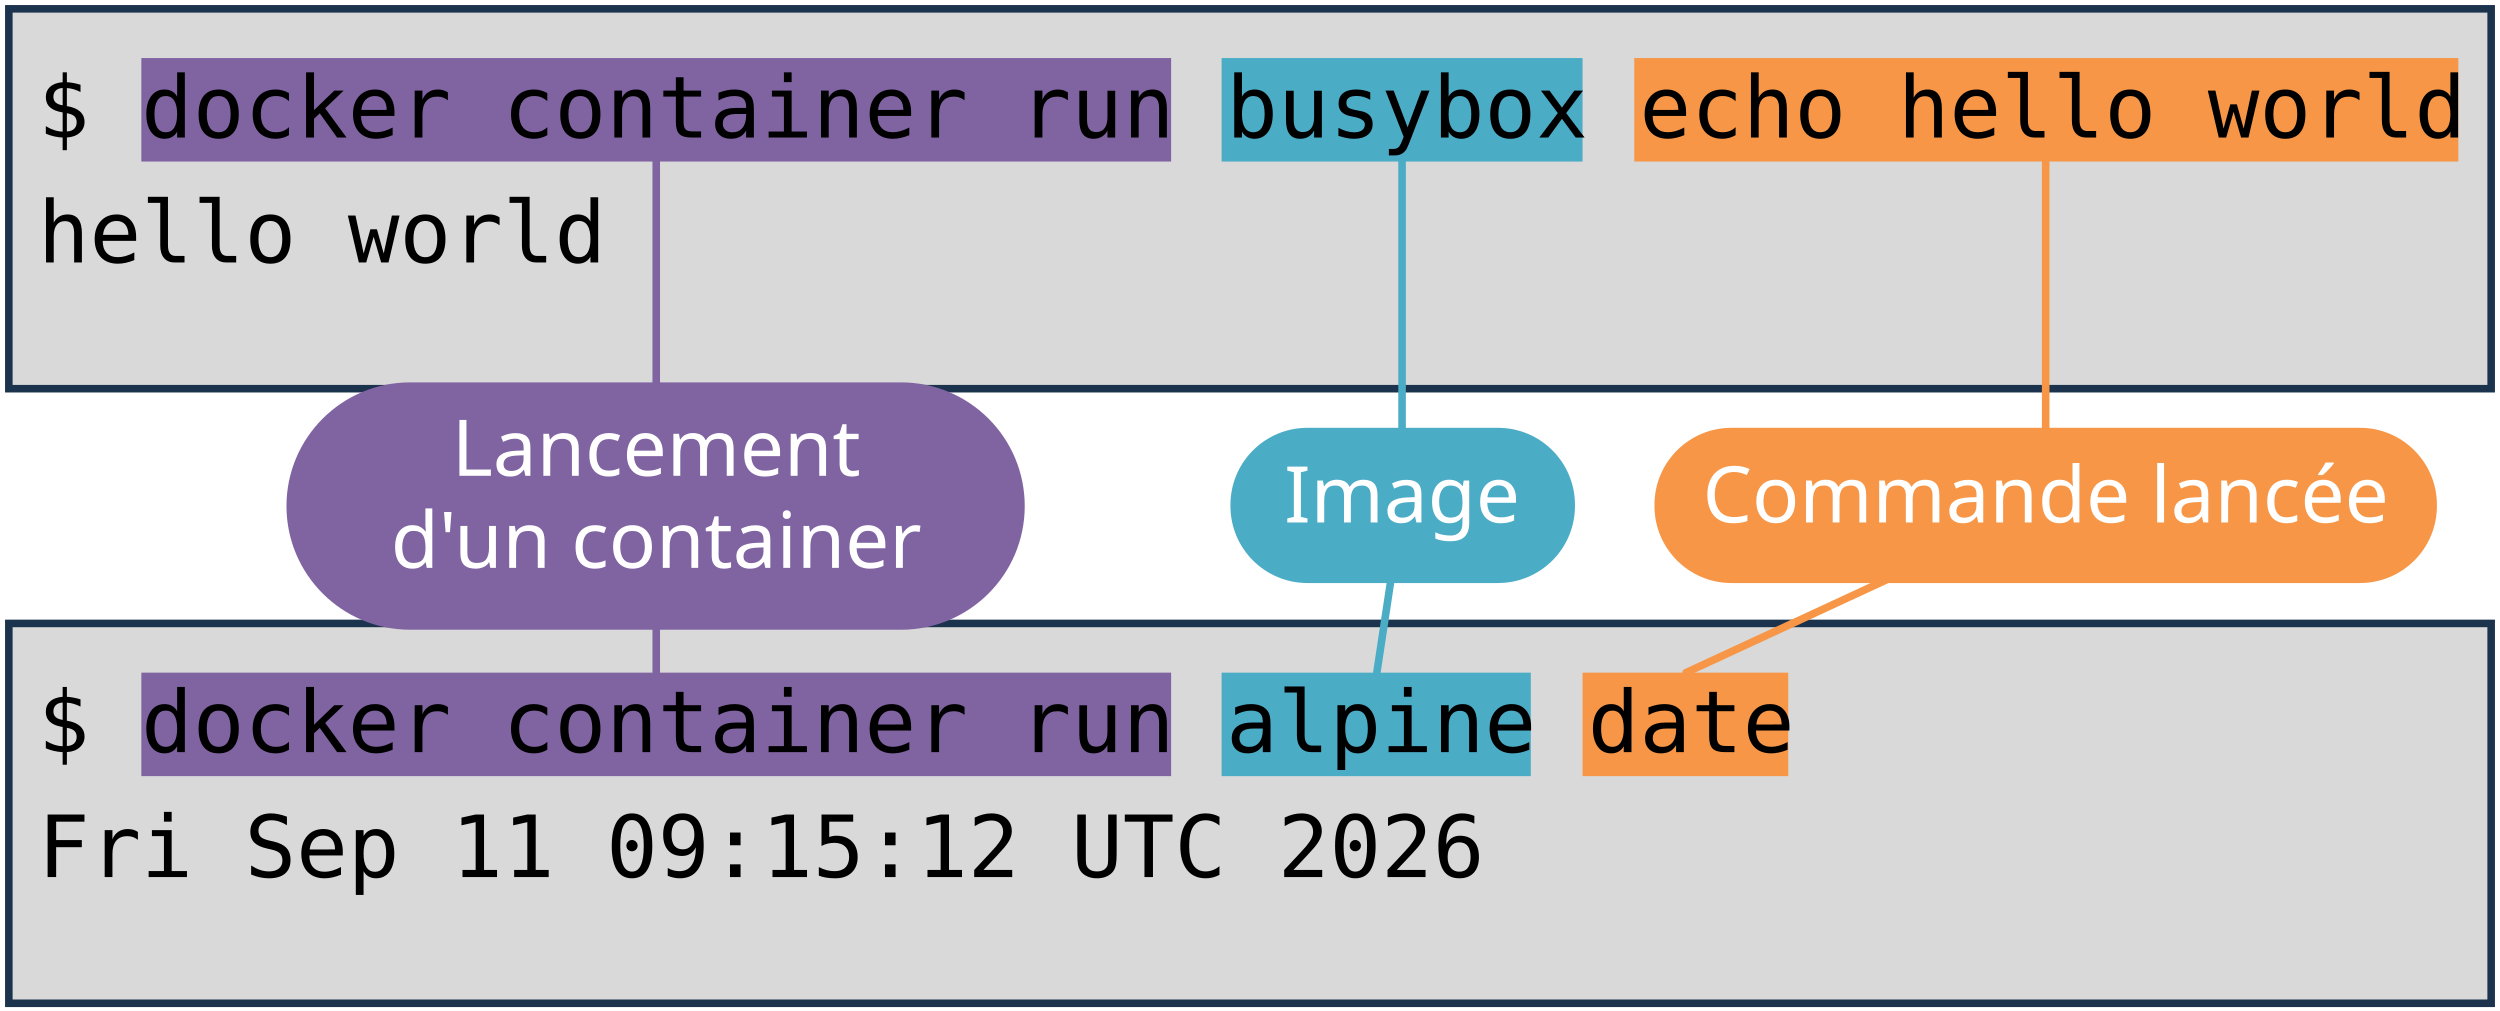
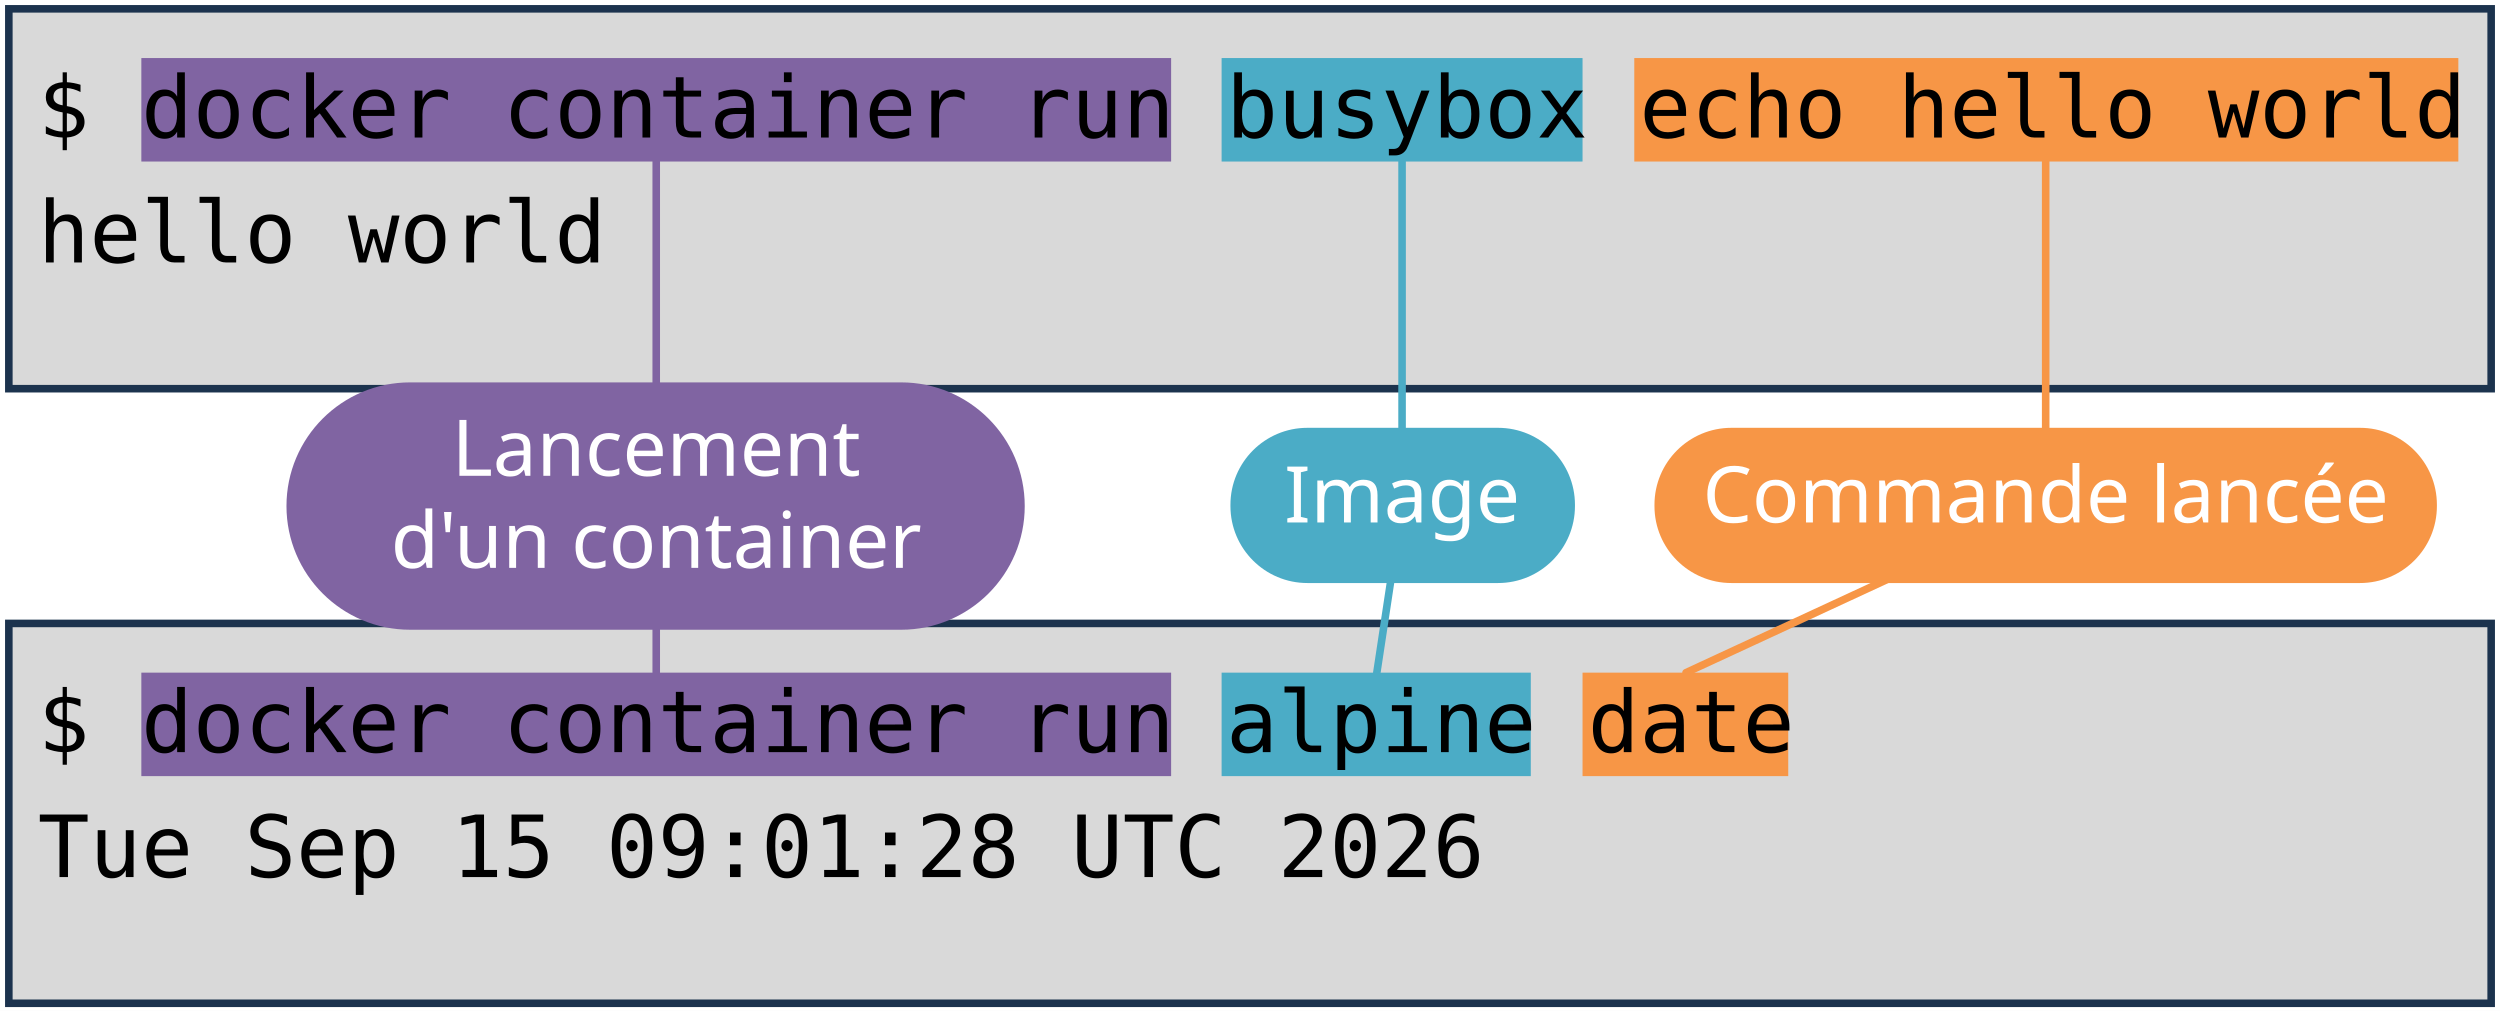
<svg xmlns="http://www.w3.org/2000/svg" viewBox="0 0 1981 801" width="1981" height="801" role="img" aria-label="Deux terminaux : docker container run busybox echo hello world, et docker container run alpine date. Annotations : lancement d'un container, image, commande lancée.">
  <style>
    .code { font-family: "DejaVu Sans Mono", Menlo, Consolas, monospace; font-size: 68px; fill: #000000; }
    .pill { font-family: "Trebuchet MS", "Century Gothic", Verdana, sans-serif; font-size: 62px; text-anchor: middle; }
  </style>
  <rect width="1981" height="801" fill="#FFFFFF" />
  <rect x="7" y="7" width="1967" height="301" fill="#D9D9D9" stroke="#1C334E" stroke-width="6" />
  <rect x="7" y="494" width="1967" height="301" fill="#D9D9D9" stroke="#1C334E" stroke-width="6" />
  <rect x="112" y="46" width="816" height="82" fill="#8064A2" />
  <rect x="112" y="533" width="816" height="82" fill="#8064A2" />
  <rect x="968" y="46" width="286" height="82" fill="#4BACC6" />
  <rect x="968" y="533" width="245" height="82" fill="#4BACC6" />
  <rect x="1295" y="46" width="653" height="82" fill="#F79646" />
  <rect x="1254" y="533" width="163" height="82" fill="#F79646" />
  <text x="30" y="109" class="code" xml:space="preserve">$ docker container run busybox echo hello world</text>
  <text x="30" y="208" class="code" xml:space="preserve">hello world</text>
  <text x="30" y="596" class="code" xml:space="preserve">$ docker container run alpine date</text>
-   <text x="30" y="695" class="code" xml:space="preserve">Fri Sep 11 09:15:12 UTC 2026</text>
+   <text x="30" y="695" class="code" xml:space="preserve">Tue Sep 15 09:01:28 UTC 2026</text>
  <path d="M 520 401 L 520 128" stroke="#8064A2" stroke-width="6" fill="none" stroke-linecap="round" />
  <path d="M 520 401 L 520 533" stroke="#8064A2" stroke-width="6" fill="none" stroke-linecap="round" />
  <rect x="227" y="303" width="585" height="196" rx="98" fill="#8064A2" />
  <text x="520" y="377" class="pill" fill="#FFFFFF">Lancement</text>
  <text x="520" y="450" class="pill" fill="#FFFFFF">d'un container</text>
  <path d="M 1111 401 L 1111 128" stroke="#4BACC6" stroke-width="6" fill="none" stroke-linecap="round" />
  <path d="M 1111 401 L 1091 533" stroke="#4BACC6" stroke-width="6" fill="none" stroke-linecap="round" />
  <rect x="975" y="339" width="273" height="123" rx="61" fill="#4BACC6" />
  <text x="1111" y="414" class="pill" fill="#FFFFFF">Image</text>
  <path d="M 1621 401 L 1621 128" stroke="#F79646" stroke-width="6" fill="none" stroke-linecap="round" />
  <path d="M 1621 401 L 1336 533" stroke="#F79646" stroke-width="6" fill="none" stroke-linecap="round" />
  <rect x="1311" y="339" width="620" height="123" rx="61" fill="#F79646" />
  <text x="1621" y="414" class="pill" fill="#FFFFFF">Commande lancée</text>
</svg>
